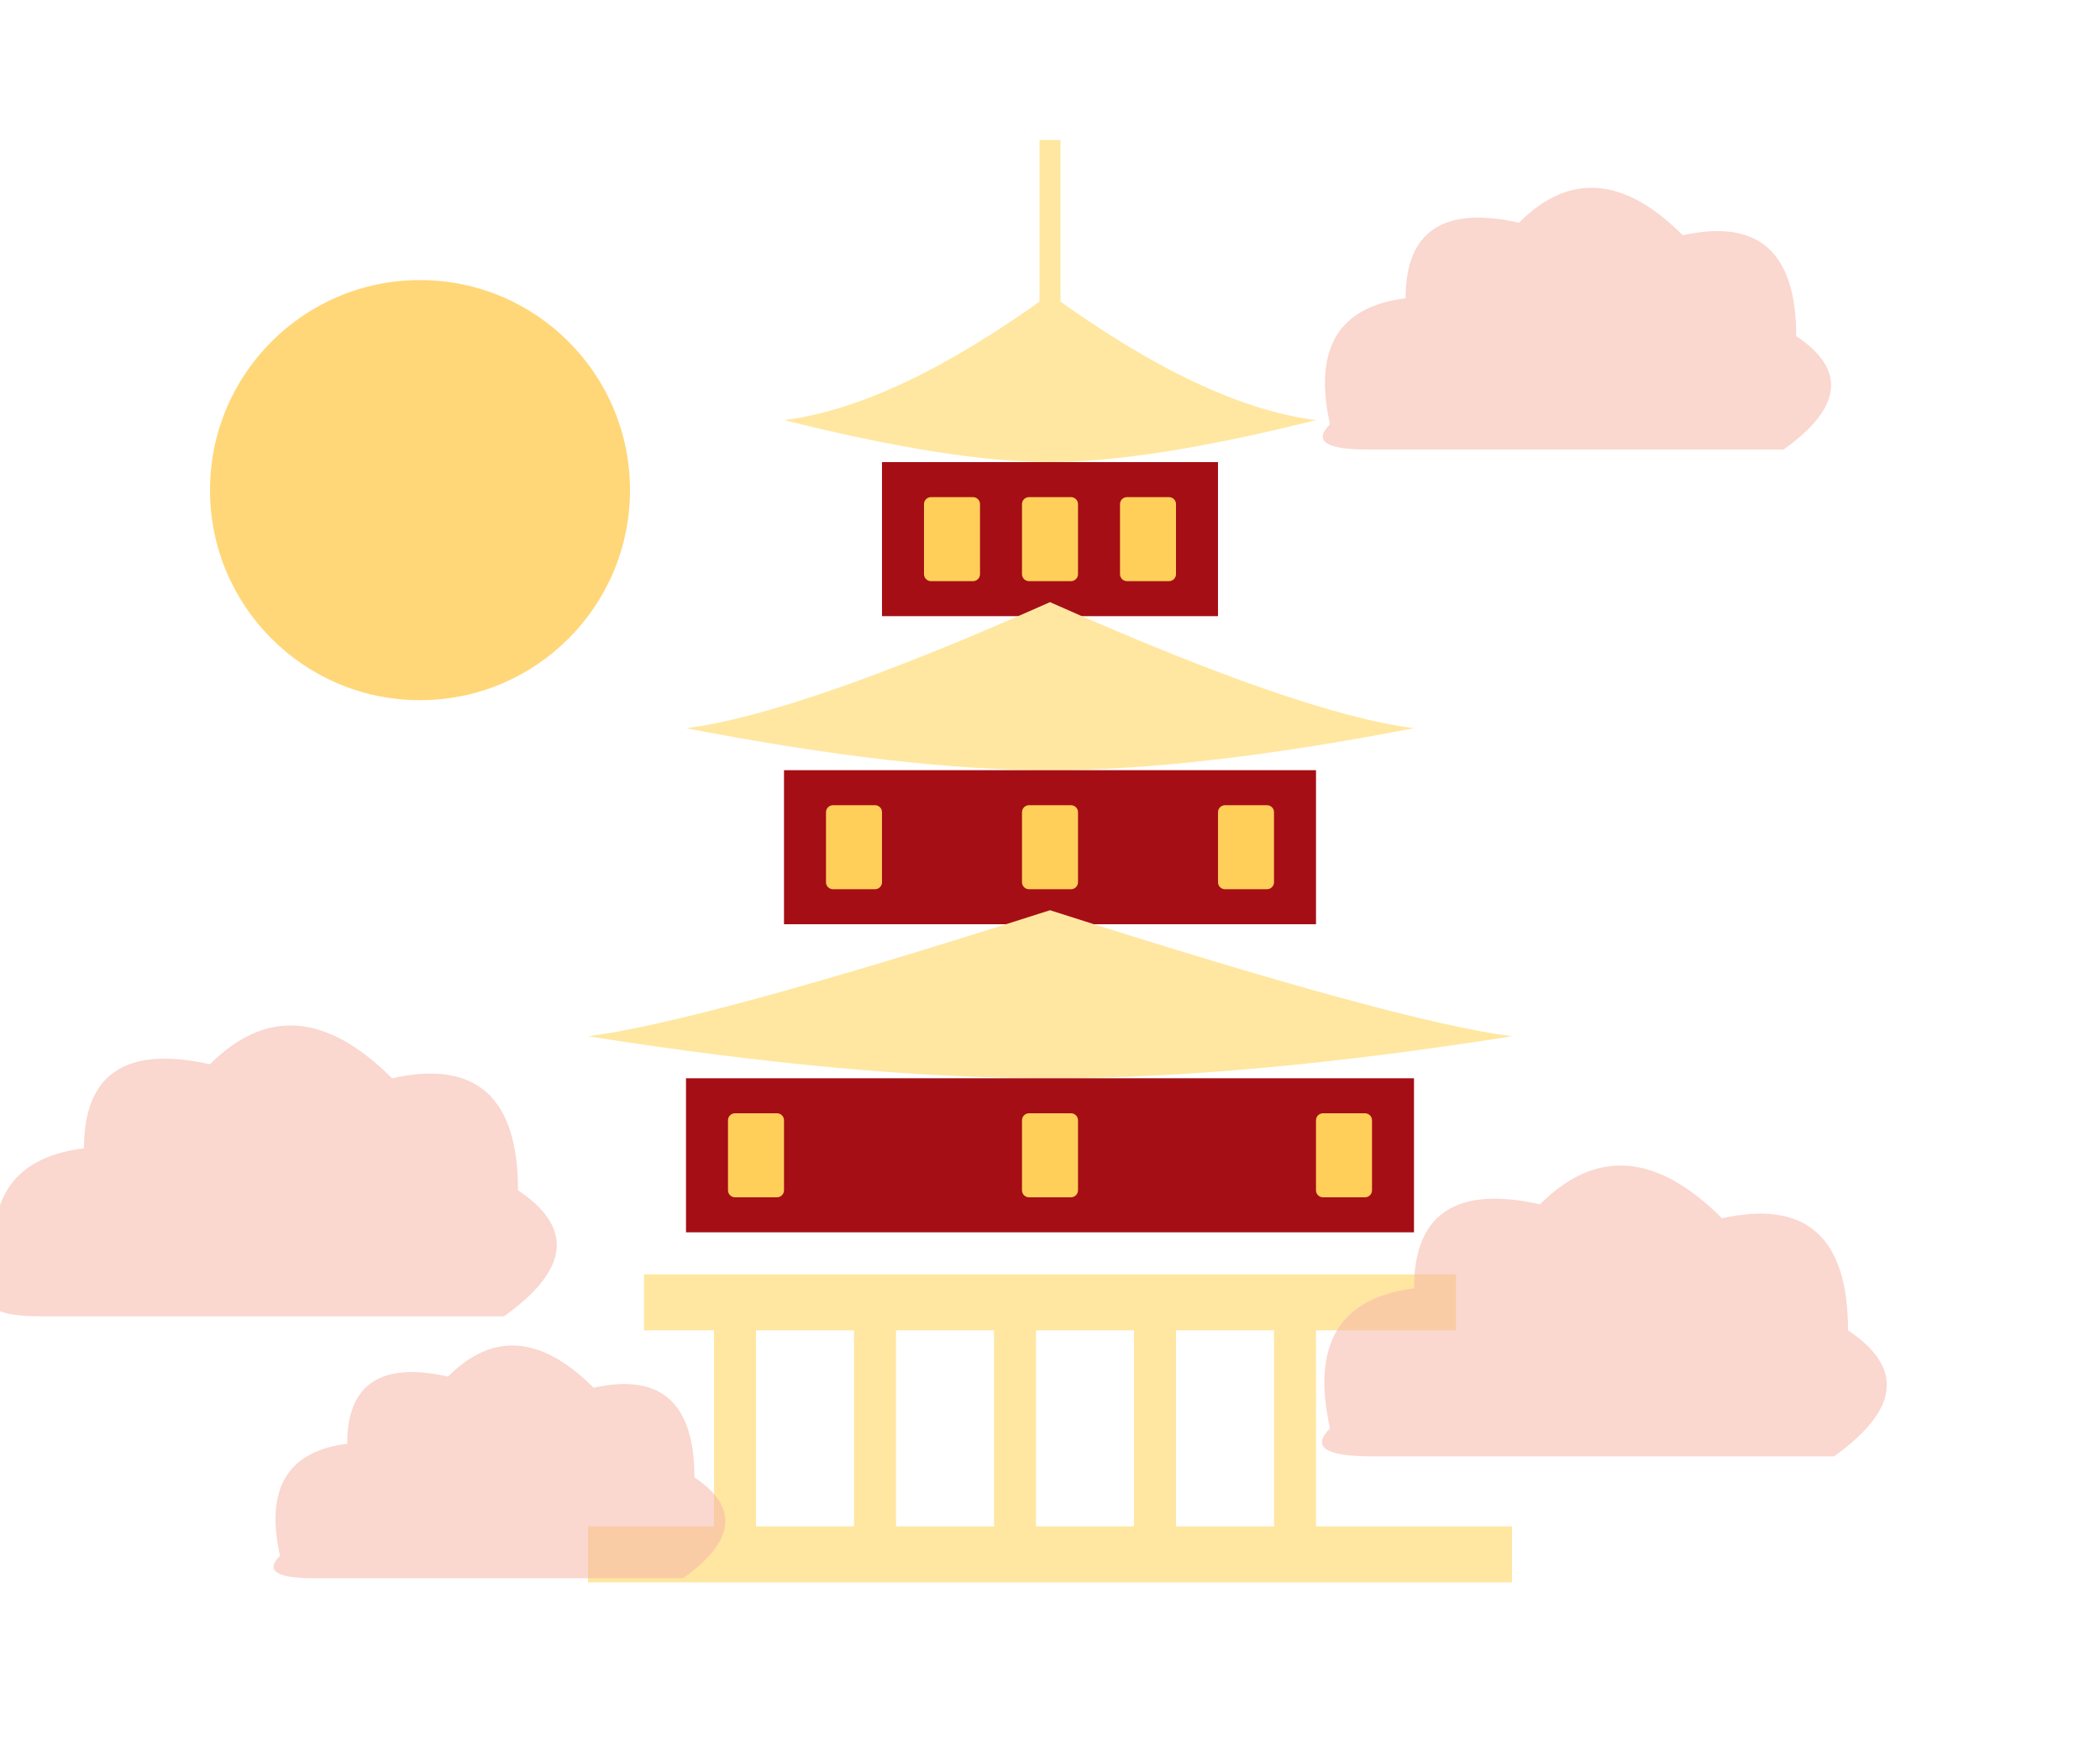
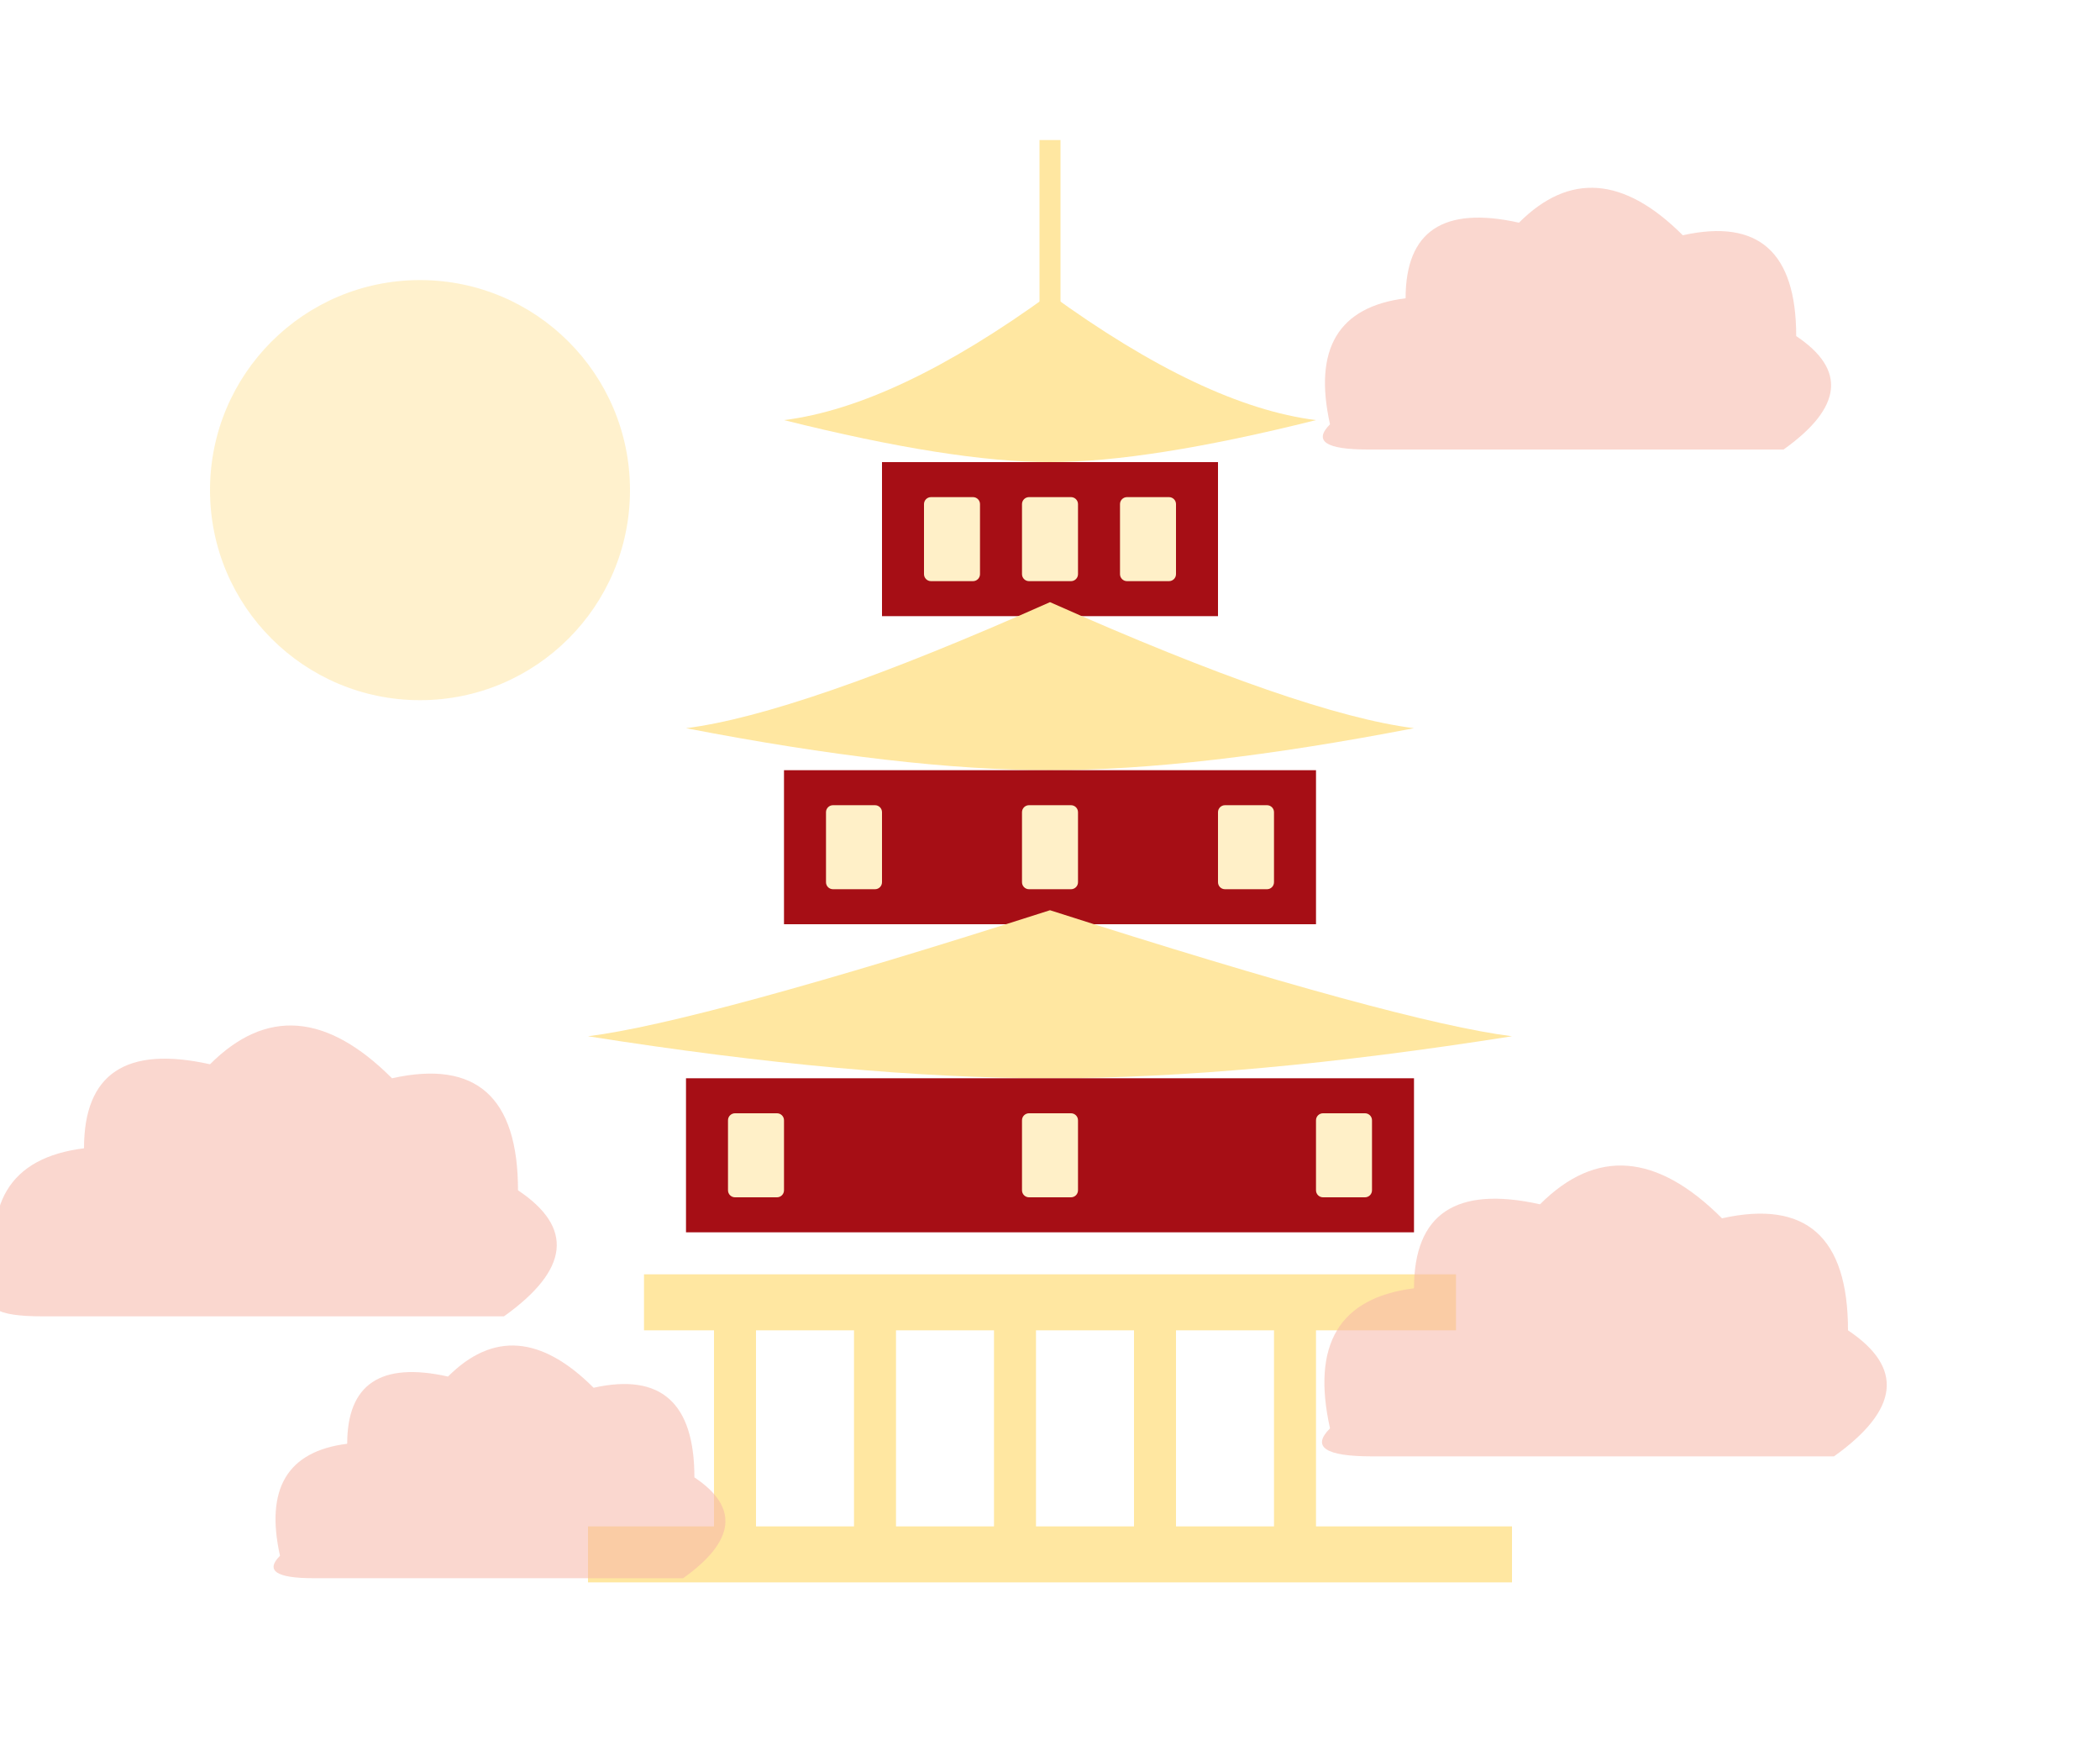
<svg xmlns="http://www.w3.org/2000/svg" viewBox="0 0 300 250">
  <defs>
    <g id="c">
      <path d="M0 34 Q-4 16 12 14 Q12 -2 30 2 Q42 -10 56 4 Q74 0 74 20 Q86 28 72 38 H6 Q-4 38 0 34Z" fill="#f6b6a8" opacity=".55" />
    </g>
  </defs>
-   <circle cx="60" cy="70" r="30" fill="#ffd36a" opacity=".9" />
+   <circle cx="60" cy="70" r="30" fill="#fff0c8" opacity=".9" />
  <use href="#c" transform="translate(190 30) scale(.9)" />
  <use href="#c" transform="translate(0 150)" />
  <line x1="150" y1="20" x2="150" y2="44" stroke="#ffe7a1" stroke-width="3" />
  <path d="M112.0 60 Q128.0 58 150 42 Q172.0 58 188.0 60 Q164.0 66 150 66 Q136.0 66 112.0 60Z" fill="#ffe7a1" />
  <rect x="126.0" y="66" width="48" height="22" fill="#a60e15" />
-   <rect x="132.0" y="71" width="8" height="12" rx="1" fill="#ffcf5a" />
-   <rect x="146.0" y="71" width="8" height="12" rx="1" fill="#ffcf5a" />
-   <rect x="160.0" y="71" width="8" height="12" rx="1" fill="#ffcf5a" />
+   <rect x="132.0" y="71" width="8" height="12" rx="1" fill="#fff0c8" />
+   <rect x="146.0" y="71" width="8" height="12" rx="1" fill="#fff0c8" />
+   <rect x="160.0" y="71" width="8" height="12" rx="1" fill="#fff0c8" />
  <path d="M98.0 104 Q114.0 102 150 86 Q186.0 102 202.0 104 Q171.0 110 150 110 Q129.0 110 98.0 104Z" fill="#ffe7a1" />
  <rect x="112.0" y="110" width="76" height="22" fill="#a60e15" />
-   <rect x="118.0" y="115" width="8" height="12" rx="1" fill="#ffcf5a" />
-   <rect x="146.0" y="115" width="8" height="12" rx="1" fill="#ffcf5a" />
-   <rect x="174.0" y="115" width="8" height="12" rx="1" fill="#ffcf5a" />
+   <rect x="118.0" y="115" width="8" height="12" rx="1" fill="#fff0c8" />
+   <rect x="146.0" y="115" width="8" height="12" rx="1" fill="#fff0c8" />
+   <rect x="174.0" y="115" width="8" height="12" rx="1" fill="#fff0c8" />
  <path d="M84.0 148 Q100.0 146 150 130 Q200.0 146 216.0 148 Q178.0 154 150 154 Q122.0 154 84.0 148Z" fill="#ffe7a1" />
  <rect x="98.0" y="154" width="104" height="22" fill="#a60e15" />
-   <rect x="104.0" y="159" width="8" height="12" rx="1" fill="#ffcf5a" />
-   <rect x="146.0" y="159" width="8" height="12" rx="1" fill="#ffcf5a" />
-   <rect x="188.0" y="159" width="8" height="12" rx="1" fill="#ffcf5a" />
+   <rect x="104.0" y="159" width="8" height="12" rx="1" fill="#fff0c8" />
+   <rect x="146.0" y="159" width="8" height="12" rx="1" fill="#fff0c8" />
+   <rect x="188.0" y="159" width="8" height="12" rx="1" fill="#fff0c8" />
  <rect x="92" y="182" width="116" height="8" fill="#ffe7a1" />
  <rect x="102" y="186" width="6" height="34" fill="#ffe7a1" />
  <rect x="122" y="186" width="6" height="34" fill="#ffe7a1" />
  <rect x="142" y="186" width="6" height="34" fill="#ffe7a1" />
  <rect x="162" y="186" width="6" height="34" fill="#ffe7a1" />
  <rect x="182" y="186" width="6" height="34" fill="#ffe7a1" />
  <rect x="84" y="218" width="132" height="8" fill="#ffe7a1" />
  <use href="#c" transform="translate(190 170)" />
  <use href="#c" transform="translate(40 195) scale(.8)" />
</svg>
